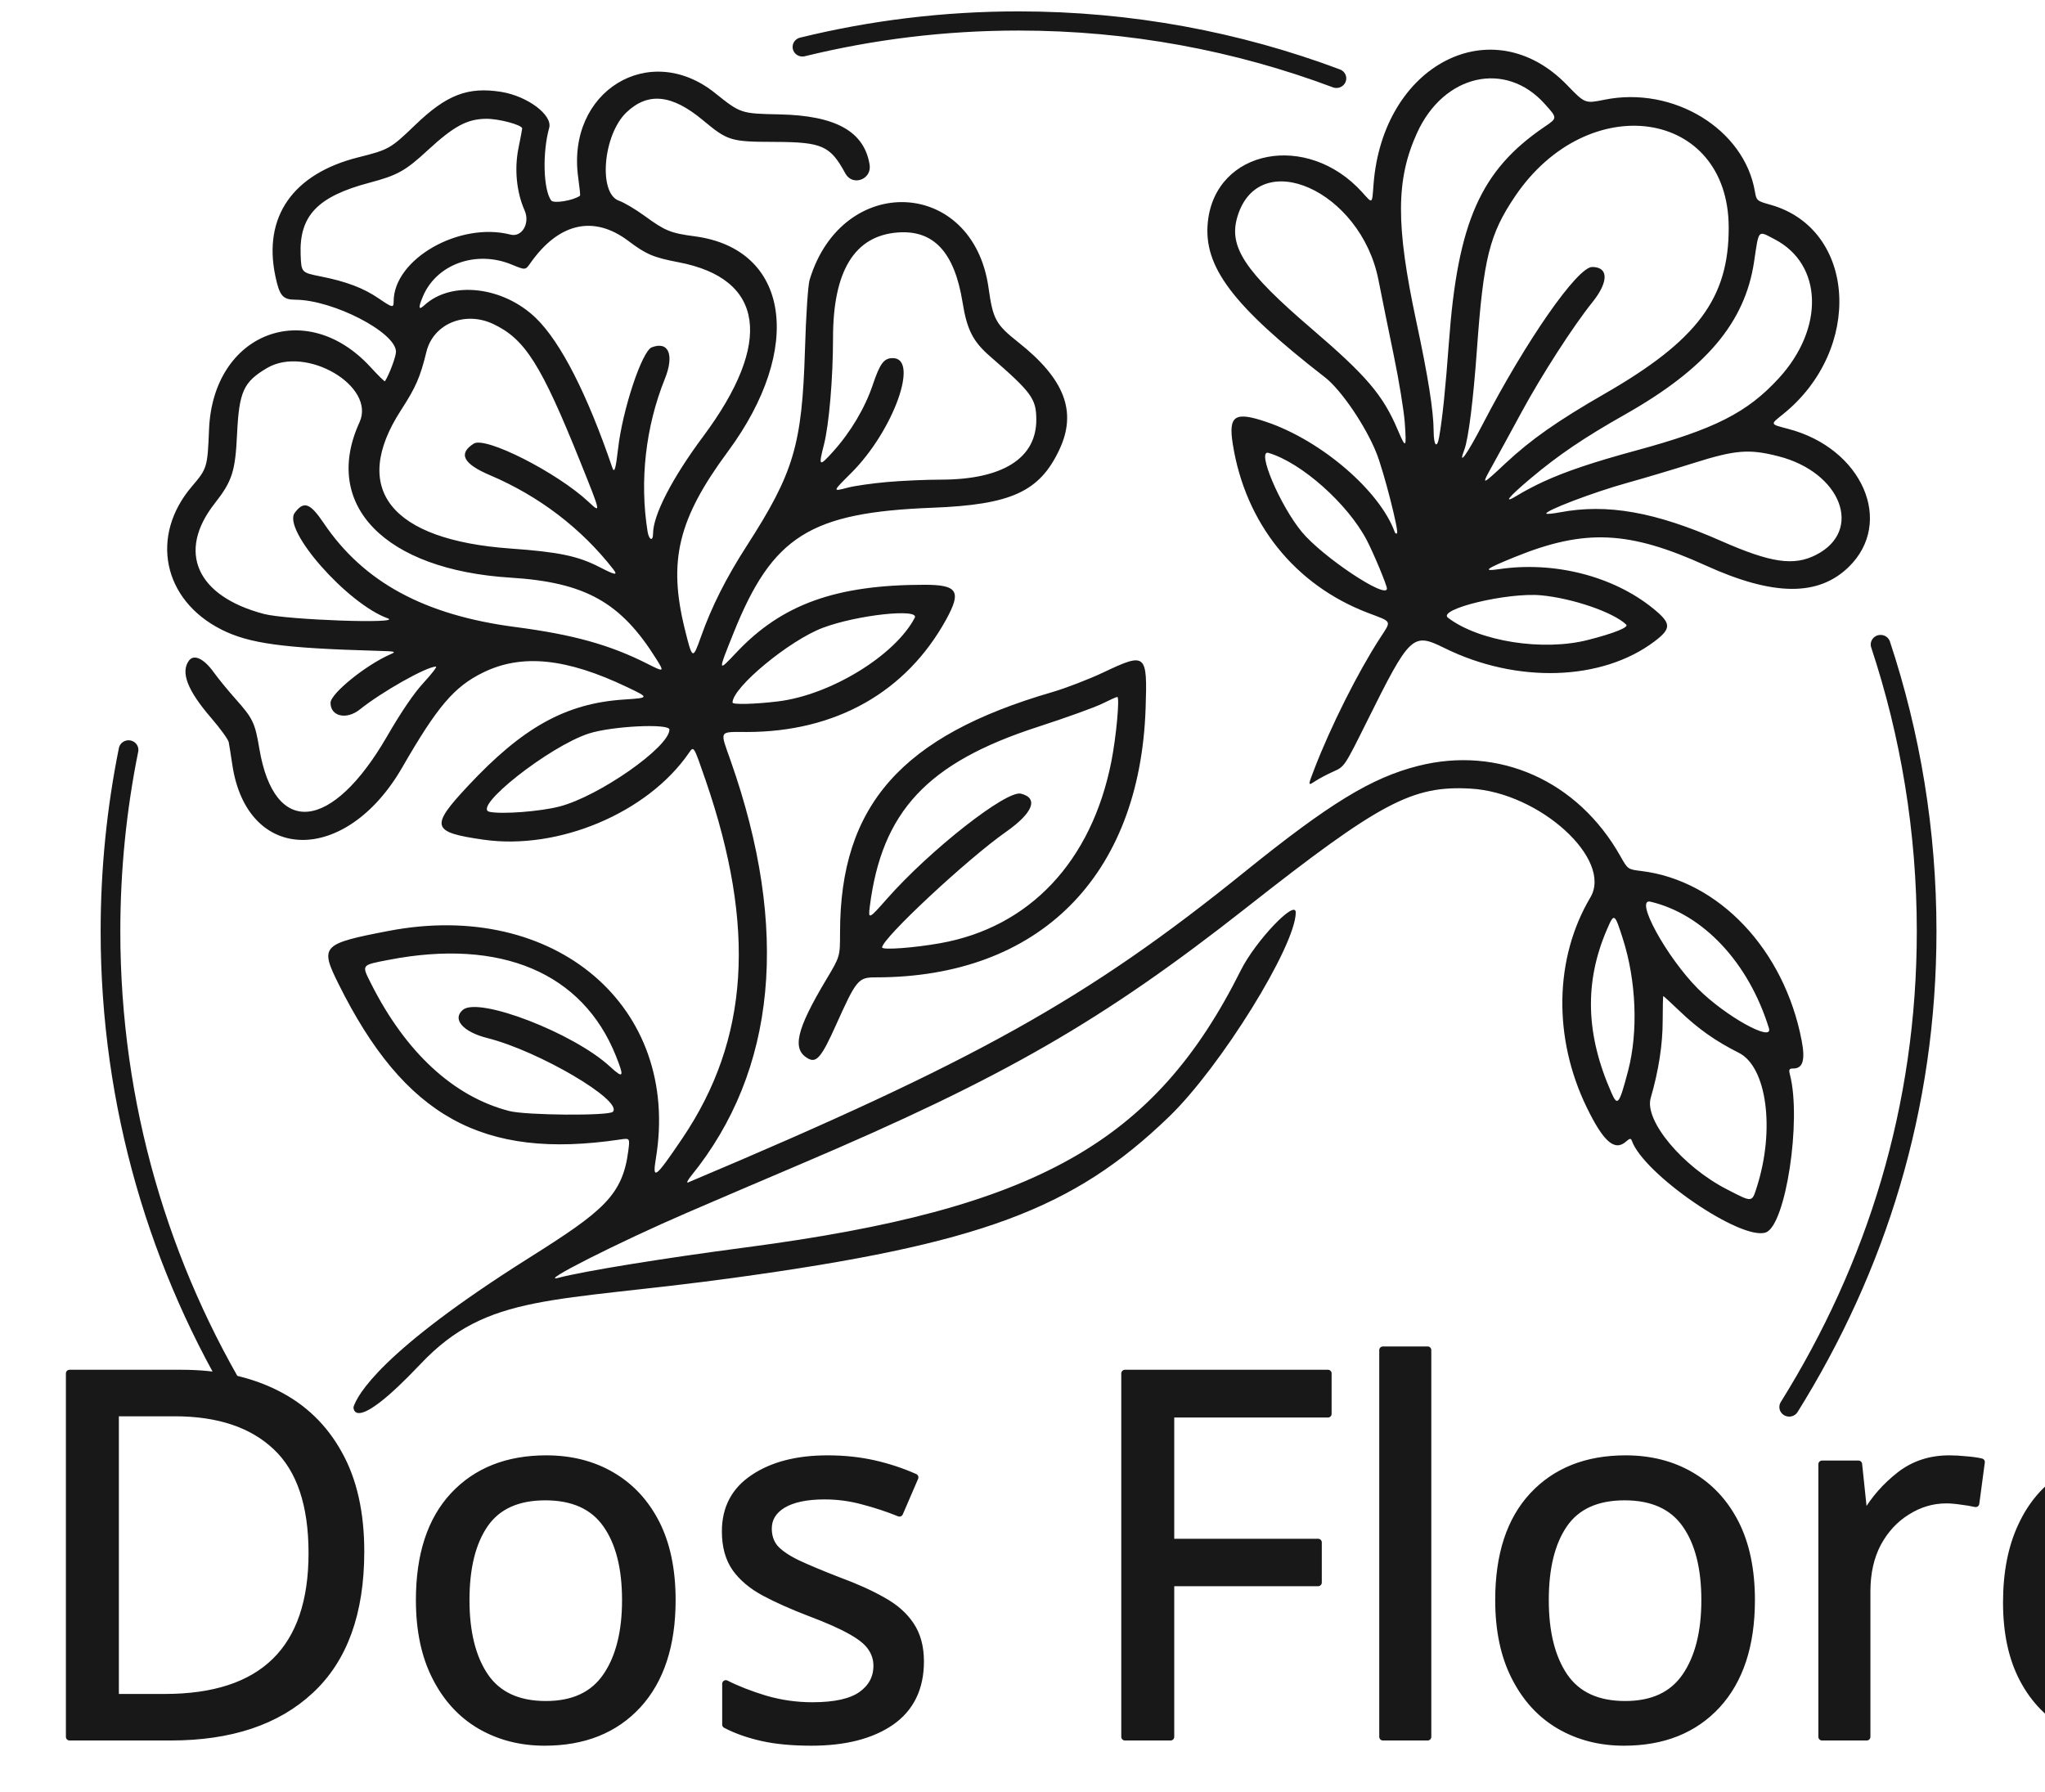
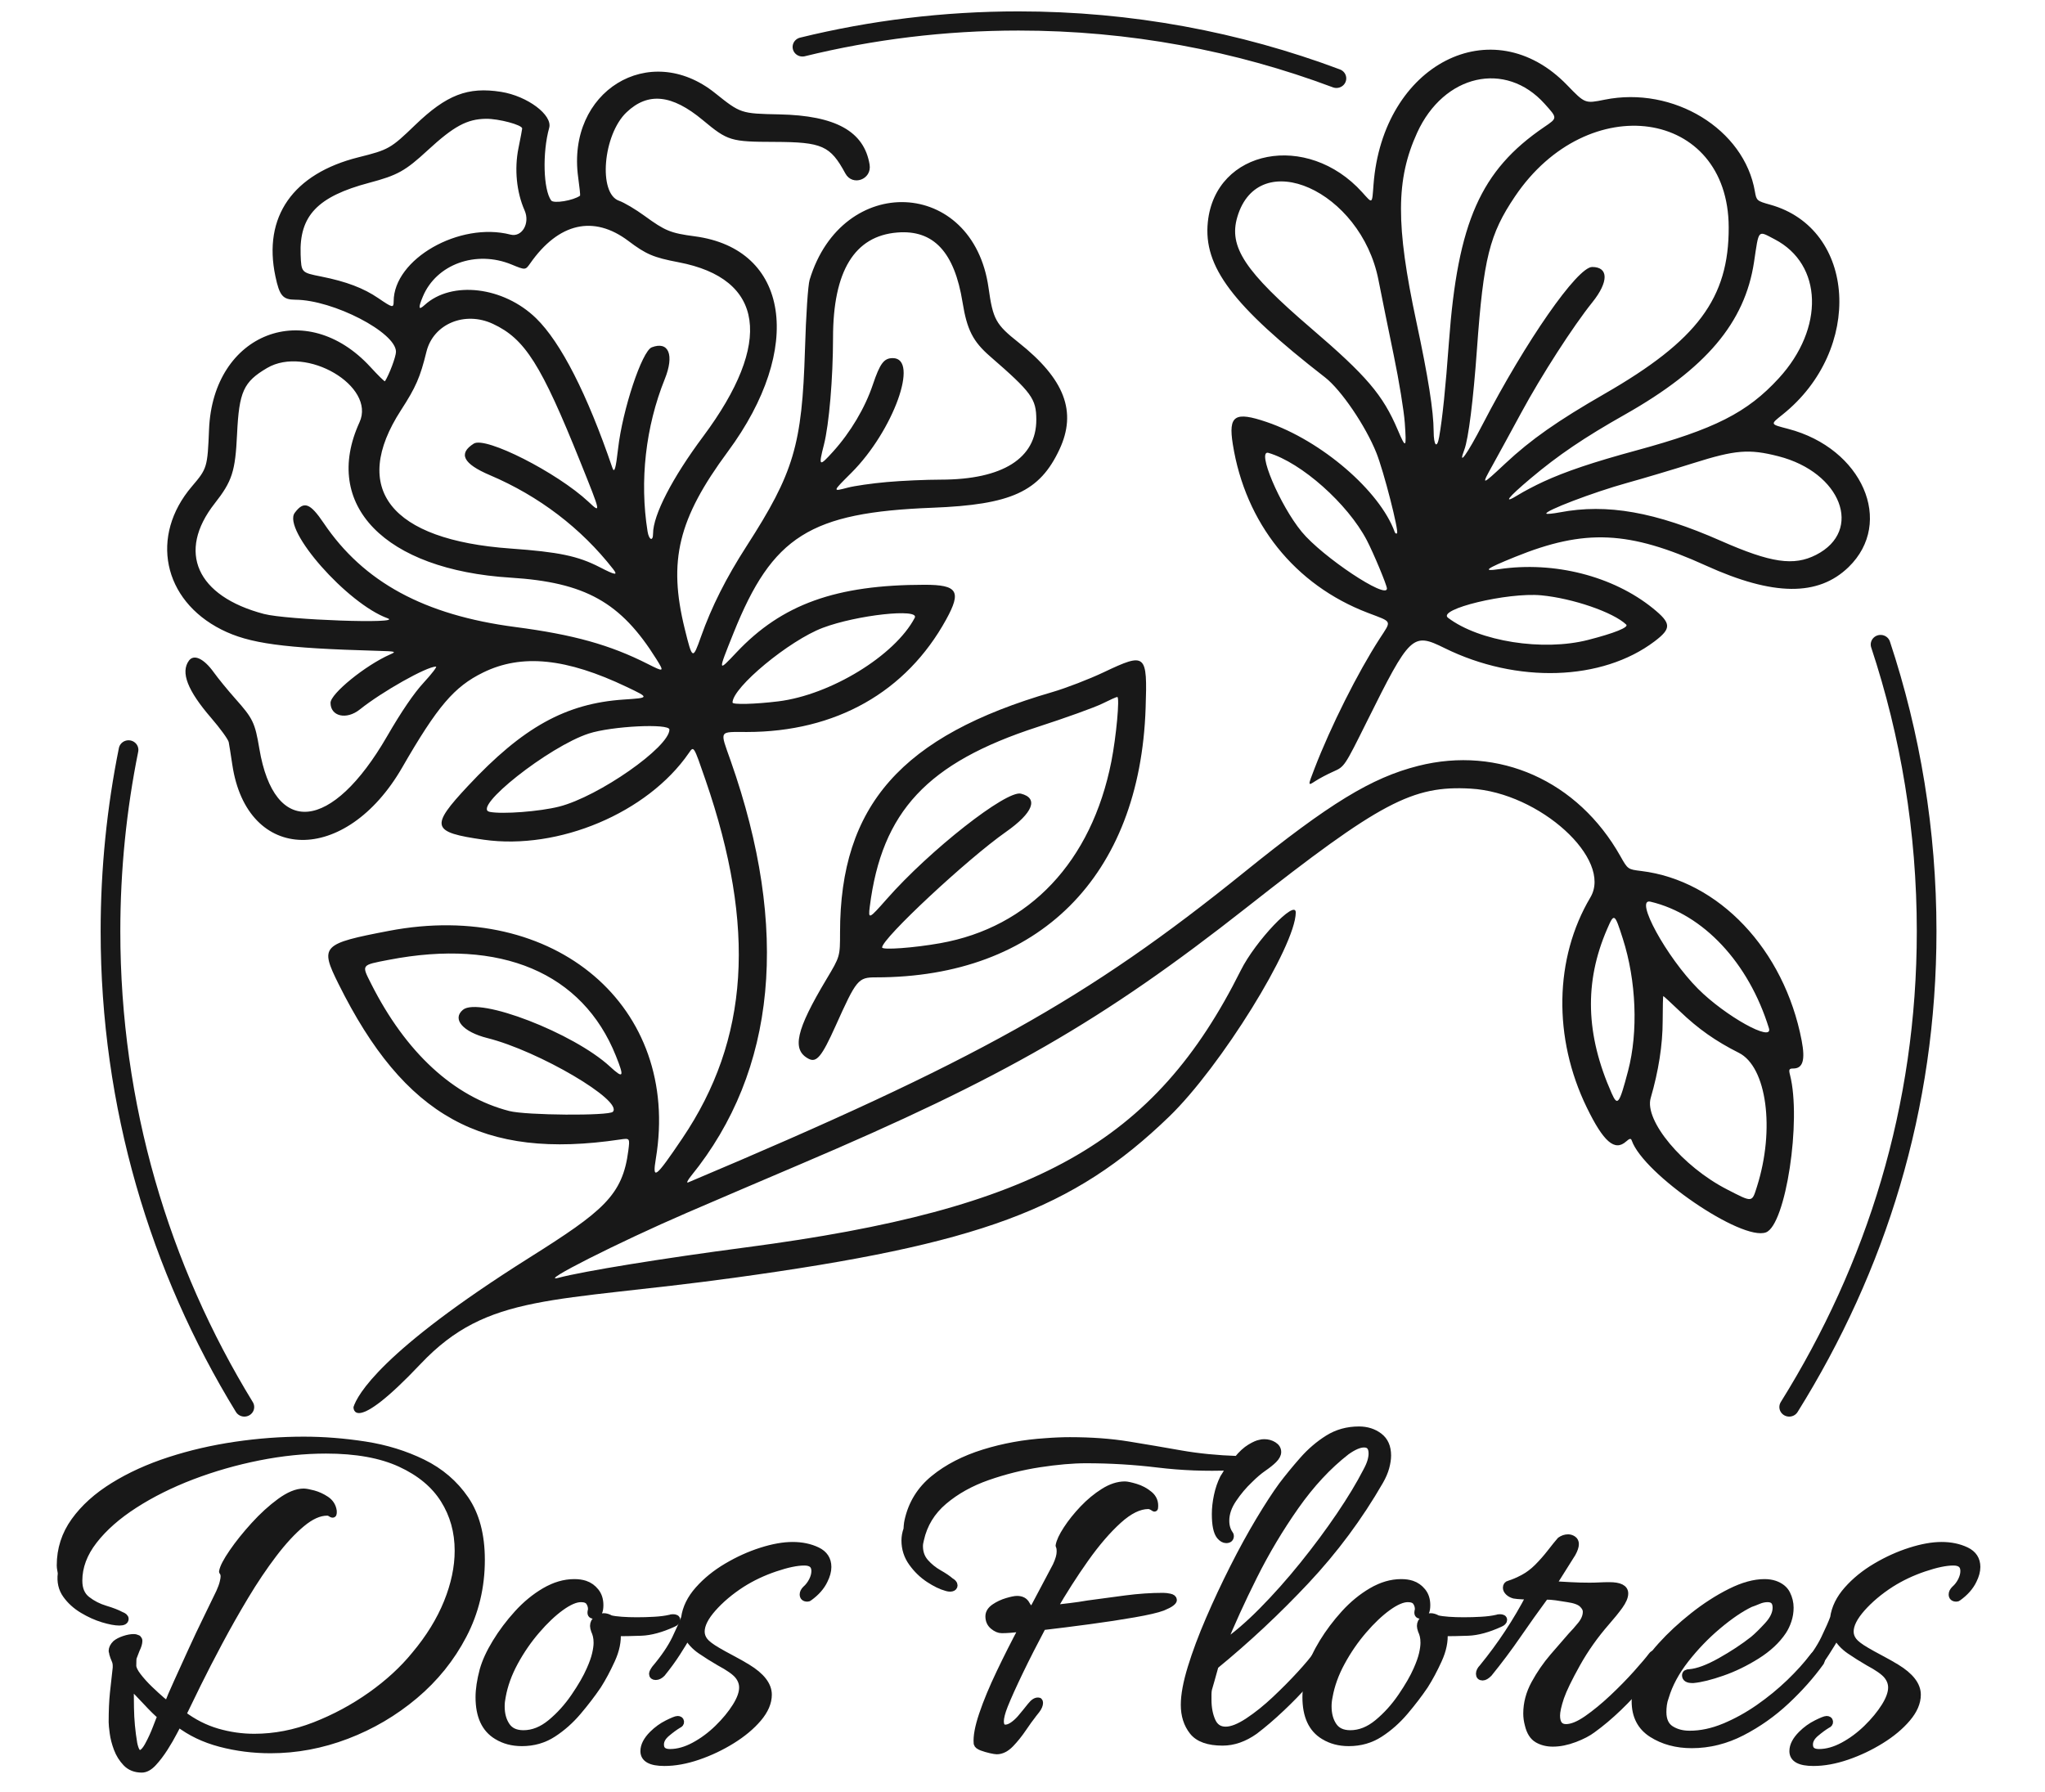
<svg xmlns="http://www.w3.org/2000/svg" xmlns:ns1="https://www.affinity.studio/" width="100%" height="100%" viewBox="0 0 210 184" version="1.1" xml:space="preserve" style="fill-rule:evenodd;clip-rule:evenodd;stroke-linecap:round;stroke-linejoin:round;stroke-miterlimit:1.5;">
  <g id="Círculo" transform="matrix(1,0,0,1,-198.8688,-240.4206)">
    <g transform="matrix(1.554167,0,0,1.513944,-54.70929,-74.62897)">
      <path d="M216.181,211.283C220.758,210.131 225.54,209.521 230.46,209.521C237.847,209.521 244.924,210.898 251.462,213.416" style="fill:rgb(235,235,235);fill-opacity:0;stroke:rgb(24,24,24);stroke-width:1.3px;" />
    </g>
    <g transform="matrix(1.554167,0,0,1.513944,-54.70929,-74.62897)">
      <path d="M287.416,251.82C289.391,257.938 290.46,264.48 290.46,271.276C290.46,283.265 287.133,294.071 281.379,303.548" style="fill:rgb(235,235,235);fill-opacity:0;stroke:rgb(24,24,24);stroke-width:1.3px;" />
    </g>
    <g transform="matrix(1.554167,0,0,1.513944,-54.70929,-74.62897)">
      <path d="M179.306,303.548C173.696,294.154 170.46,283.101 170.46,271.276C170.46,267.062 170.871,262.946 171.654,258.968" style="fill:rgb(235,235,235);fill-opacity:0;stroke:rgb(24,24,24);stroke-width:1.3px;" />
    </g>
  </g>
  <g id="Flores" transform="matrix(2.834646,0,0,2.834646,323.568,36.42614)">
    <g id="path2" transform="matrix(1,0,0,1,76.32937,1.798797)">
      <g id="g2">
        <path id="path21" ns1:id="path2" d="M-177.671,36.329C-177.533,35.9 -176.698,34.319 -171.306,30.922C-168.623,29.232 -167.922,28.661 -167.715,27.039C-167.657,26.584 -167.657,26.584 -168.021,26.638C-172.992,27.376 -175.823,25.81 -178.213,21.001C-178.898,19.624 -178.82,19.543 -176.386,19.077C-170.377,17.927 -165.806,21.826 -166.717,27.324C-166.851,28.132 -166.74,28.048 -165.76,26.598C-163.339,23.015 -163.075,18.961 -164.917,13.615C-165.355,12.347 -165.34,12.37 -165.526,12.639C-167.019,14.8 -170.239,16.16 -172.952,15.775C-174.85,15.505 -174.908,15.308 -173.524,13.827C-171.537,11.699 -169.98,10.836 -167.877,10.696C-166.946,10.634 -166.946,10.634 -167.765,10.243C-169.96,9.195 -171.575,9.031 -172.973,9.716C-174.024,10.23 -174.628,10.939 -175.907,13.158C-177.951,16.703 -181.525,16.645 -182.061,13.058C-182.113,12.708 -182.172,12.341 -182.191,12.24C-182.211,12.14 -182.498,11.744 -182.83,11.359C-183.685,10.368 -183.941,9.708 -183.633,9.287C-183.453,9.041 -183.093,9.21 -182.736,9.706C-182.573,9.933 -182.218,10.367 -181.947,10.671C-181.312,11.385 -181.24,11.534 -181.081,12.48C-180.541,15.693 -178.457,15.491 -176.456,12.031C-175.936,11.132 -175.483,10.467 -175.129,10.084C-174.834,9.764 -174.633,9.502 -174.683,9.502C-175.024,9.502 -176.629,10.406 -177.444,11.057C-177.924,11.441 -178.503,11.309 -178.503,10.816C-178.503,10.482 -177.233,9.452 -176.344,9.062C-176.105,8.958 -176.135,8.95 -176.809,8.931C-180.224,8.835 -181.45,8.668 -182.455,8.161C-184.578,7.089 -185.056,4.767 -183.524,2.973C-182.973,2.327 -182.96,2.285 -182.904,0.908C-182.761,-2.592 -179.388,-3.894 -177.056,-1.35C-176.779,-1.048 -176.544,-0.817 -176.531,-0.836C-176.374,-1.082 -176.132,-1.729 -176.132,-1.904C-176.132,-2.606 -178.407,-3.783 -179.778,-3.79C-180.232,-3.792 -180.351,-3.932 -180.5,-4.638C-180.957,-6.796 -179.865,-8.358 -177.485,-8.952C-176.399,-9.223 -176.321,-9.267 -175.44,-10.117C-174.3,-11.215 -173.532,-11.512 -172.324,-11.321C-171.369,-11.169 -170.452,-10.481 -170.582,-10.016C-170.832,-9.123 -170.795,-7.776 -170.51,-7.386C-170.421,-7.265 -169.708,-7.382 -169.463,-7.559C-169.451,-7.568 -169.482,-7.865 -169.531,-8.22C-169.964,-11.335 -166.96,-13.189 -164.575,-11.279C-163.648,-10.537 -163.638,-10.533 -162.248,-10.505C-160.203,-10.464 -159.17,-9.889 -158.974,-8.683C-158.887,-8.144 -159.594,-7.888 -159.853,-8.365C-160.399,-9.372 -160.691,-9.502 -162.416,-9.508C-164.01,-9.512 -164.11,-9.543 -165.02,-10.3C-166.137,-11.23 -167.002,-11.318 -167.779,-10.581C-168.632,-9.772 -168.813,-7.639 -168.051,-7.375C-167.868,-7.312 -167.451,-7.065 -167.124,-6.826C-166.378,-6.282 -166.184,-6.203 -165.308,-6.087C-161.884,-5.634 -161.332,-2.043 -164.109,1.712C-165.911,4.15 -166.28,5.669 -165.67,8.139C-165.394,9.257 -165.382,9.263 -165.084,8.422C-164.698,7.333 -164.173,6.29 -163.43,5.136C-161.719,2.478 -161.421,1.475 -161.316,-1.971C-161.278,-3.245 -161.206,-4.315 -161.147,-4.511C-159.967,-8.414 -155.225,-8.204 -154.666,-4.224C-154.505,-3.076 -154.406,-2.896 -153.578,-2.24C-151.907,-0.915 -151.455,0.267 -152.098,1.638C-152.815,3.167 -153.841,3.637 -156.701,3.747C-161.136,3.919 -162.495,4.775 -163.903,8.284C-164.479,9.719 -164.48,9.713 -163.794,8.986C-162.149,7.242 -160.191,6.539 -156.982,6.538C-155.785,6.538 -155.638,6.774 -156.2,7.795C-157.647,10.429 -160.205,11.872 -163.424,11.872C-164.451,11.872 -164.404,11.789 -164.009,12.911C-161.86,19.012 -162.348,24.144 -165.439,27.954C-165.569,28.114 -165.618,28.221 -165.549,28.192C-155.104,23.787 -151.1,21.553 -145.398,16.948C-142.318,14.46 -140.793,13.528 -139.101,13.1C-136.177,12.36 -133.315,13.638 -131.776,16.371C-131.508,16.847 -131.505,16.849 -131.023,16.908C-128.213,17.248 -125.841,19.755 -125.209,23.051C-125.073,23.76 -125.165,24.064 -125.513,24.064C-125.664,24.064 -125.682,24.098 -125.631,24.297C-125.209,25.943 -125.787,29.729 -126.501,30.001C-127.375,30.333 -130.938,27.896 -131.364,26.674C-131.394,26.587 -131.441,26.595 -131.57,26.71C-131.982,27.075 -132.387,26.724 -132.994,25.475C-134.219,22.958 -134.169,20.065 -132.863,17.866C-132.043,16.486 -134.698,14.069 -137.195,13.924C-139.309,13.802 -140.469,14.416 -145.313,18.228C-150.549,22.347 -154.113,24.398 -161.486,27.534C-162.719,28.058 -164.566,28.849 -165.591,29.291C-168.075,30.363 -171.02,31.853 -170.248,31.648C-169.342,31.408 -166.487,30.944 -163.432,30.542C-152.939,29.16 -148.645,26.752 -145.525,20.504C-144.996,19.444 -143.532,17.906 -143.536,18.414C-143.545,19.631 -146.255,24.001 -148.118,25.803C-151.601,29.171 -154.983,30.425 -163.877,31.646C-170.465,32.551 -172.794,32.182 -175.241,34.769C-177.74,37.41 -177.671,36.329 -177.671,36.329ZM-126.827,28.34C-126.169,26.263 -126.475,24.004 -127.483,23.497C-128.324,23.074 -128.956,22.629 -129.624,21.989C-129.94,21.687 -130.209,21.44 -130.221,21.44C-130.233,21.44 -130.243,21.849 -130.244,22.35C-130.245,23.207 -130.393,24.155 -130.678,25.134C-130.916,25.95 -129.523,27.619 -127.914,28.444C-126.976,28.926 -127.014,28.93 -126.827,28.34L-126.827,28.34ZM-168.276,25.633C-167.891,25.233 -170.961,23.428 -172.819,22.962C-173.708,22.739 -174.111,22.273 -173.706,21.937C-173.127,21.456 -169.696,22.78 -168.381,23.993C-167.887,24.448 -167.853,24.386 -168.165,23.607C-169.371,20.595 -172.331,19.342 -176.391,20.127C-177.403,20.322 -177.383,20.296 -177.035,20.988C-175.777,23.486 -174.04,25.087 -172.026,25.605C-171.415,25.762 -168.422,25.784 -168.276,25.633L-168.276,25.633ZM-131.497,24.149C-131.126,22.736 -131.199,20.885 -131.687,19.363C-131.986,18.429 -132.001,18.42 -132.258,19.016C-133.089,20.935 -133.035,22.84 -132.09,24.966C-131.878,25.444 -131.815,25.358 -131.497,24.149ZM-126.395,22.604C-127.129,20.228 -128.775,18.47 -130.687,18.02C-131.281,17.88 -130.108,20.028 -128.963,21.177C-127.976,22.166 -126.231,23.136 -126.395,22.604ZM-170.217,14.574C-168.787,14.208 -166.226,12.418 -166.226,11.784C-166.226,11.555 -168.315,11.658 -169.147,11.928C-170.588,12.395 -173.417,14.631 -172.737,14.766C-172.278,14.857 -170.922,14.754 -170.217,14.574ZM-162.289,10.763C-160.39,10.531 -158.056,9.103 -157.339,7.734C-157.155,7.383 -159.436,7.632 -160.669,8.097C-161.886,8.556 -163.94,10.256 -163.94,10.805C-163.94,10.886 -163.125,10.865 -162.289,10.763L-162.289,10.763ZM-166.697,9.234C-167.987,7.169 -169.275,6.449 -171.981,6.28C-176.543,5.996 -178.825,3.647 -177.453,0.65C-176.853,-0.66 -179.386,-2.148 -180.801,-1.316C-181.656,-0.813 -181.815,-0.463 -181.889,1.077C-181.953,2.434 -182.066,2.784 -182.7,3.592C-184.075,5.344 -183.358,6.952 -180.916,7.595C-180.089,7.813 -175.855,7.962 -176.433,7.753C-177.898,7.223 -180.256,4.546 -179.799,3.931C-179.471,3.49 -179.245,3.57 -178.751,4.302C-177.307,6.443 -175.108,7.636 -171.814,8.068C-169.702,8.344 -168.374,8.715 -167.005,9.41C-166.42,9.706 -166.407,9.699 -166.697,9.234ZM-168.266,5.969C-169.419,4.491 -170.952,3.322 -172.731,2.566C-173.699,2.154 -173.887,1.785 -173.313,1.423C-172.886,1.154 -170.298,2.468 -169.158,3.532C-168.699,3.962 -168.698,3.966 -169.452,2.09C-170.875,-1.45 -171.459,-2.373 -172.618,-2.914C-173.64,-3.392 -174.782,-2.913 -175.029,-1.903C-175.255,-0.98 -175.412,-0.62 -175.95,0.211C-177.797,3.065 -176.333,4.915 -171.983,5.225C-170.234,5.35 -169.538,5.495 -168.751,5.901C-168.181,6.195 -168.079,6.209 -168.266,5.969ZM-166.819,4.685C-166.819,4.014 -166.124,2.667 -165.003,1.163C-162.459,-2.252 -162.784,-4.554 -165.894,-5.147C-166.802,-5.32 -167.07,-5.434 -167.711,-5.918C-168.969,-6.867 -170.238,-6.579 -171.269,-5.108C-171.444,-4.859 -171.444,-4.859 -171.946,-5.066C-173.233,-5.595 -174.669,-5.076 -175.158,-3.905C-175.335,-3.482 -175.317,-3.394 -175.095,-3.597C-174.117,-4.491 -172.237,-4.268 -171.057,-3.119C-170.16,-2.245 -169.204,-0.371 -168.294,2.296C-168.221,2.51 -168.169,2.338 -168.086,1.607C-167.926,0.195 -167.22,-1.929 -166.866,-2.065C-166.252,-2.301 -166.042,-1.789 -166.394,-0.916C-167.089,0.809 -167.311,2.773 -167.018,4.605C-166.968,4.92 -166.819,4.98 -166.819,4.685L-166.819,4.685ZM-158.348,2.816C-157.815,2.768 -156.932,2.729 -156.388,2.729C-154.155,2.727 -152.929,1.954 -152.935,0.551C-152.938,-0.204 -153.103,-0.429 -154.608,-1.736C-155.231,-2.277 -155.447,-2.702 -155.607,-3.696C-155.901,-5.519 -156.659,-6.331 -157.97,-6.225C-159.521,-6.101 -160.299,-4.827 -160.299,-2.411C-160.3,-0.94 -160.442,0.731 -160.629,1.464C-160.832,2.258 -160.806,2.276 -160.295,1.71C-159.664,1.011 -159.14,0.129 -158.858,-0.71C-158.597,-1.485 -158.455,-1.674 -158.134,-1.674C-157.163,-1.674 -158.114,0.961 -159.633,2.48C-160.331,3.177 -160.328,3.165 -159.766,3.019C-159.52,2.954 -158.881,2.863 -158.348,2.816ZM-176.216,-3.728C-176.216,-5.262 -173.832,-6.626 -171.983,-6.149C-171.569,-6.043 -171.267,-6.56 -171.472,-7.024C-171.765,-7.687 -171.848,-8.526 -171.694,-9.285C-171.62,-9.649 -171.56,-9.968 -171.56,-9.994C-171.56,-10.124 -172.411,-10.351 -172.872,-10.345C-173.558,-10.336 -174.036,-10.077 -174.98,-9.207C-175.797,-8.453 -176.074,-8.299 -177.106,-8.025C-178.974,-7.529 -179.639,-6.831 -179.586,-5.422C-179.561,-4.773 -179.561,-4.773 -178.841,-4.63C-177.931,-4.448 -177.305,-4.211 -176.767,-3.843C-176.255,-3.493 -176.217,-3.485 -176.216,-3.728ZM-161.188,23.71C-161.801,23.384 -161.641,22.675 -160.537,20.829C-160.045,20.006 -160.045,20.006 -160.045,19.135C-160.044,14.535 -157.816,12.012 -152.355,10.426C-151.858,10.281 -151.017,9.957 -150.487,9.705C-148.96,8.981 -148.908,9.026 -148.975,11.008C-149.18,17.11 -152.839,20.762 -158.746,20.762C-159.39,20.762 -159.447,20.831 -160.211,22.531C-160.709,23.638 -160.898,23.865 -161.188,23.71ZM-156.42,19.525C-153.18,18.95 -150.933,16.565 -150.216,12.94C-150.039,12.043 -149.907,10.602 -150.002,10.602C-150.034,10.602 -150.277,10.711 -150.544,10.844C-150.81,10.977 -151.866,11.358 -152.891,11.69C-156.885,12.986 -158.532,14.751 -158.968,18.201C-159.027,18.671 -159,18.659 -158.352,17.923C-156.796,16.155 -154.02,13.974 -153.493,14.106C-152.843,14.269 -153.052,14.802 -154.038,15.494C-155.443,16.48 -158.521,19.353 -158.521,19.678C-158.521,19.778 -157.377,19.695 -156.42,19.525ZM-142.858,13.2C-142.27,11.672 -141.291,9.719 -140.499,8.494C-140.059,7.814 -140.02,7.901 -140.927,7.554C-143.572,6.543 -145.362,4.306 -145.817,1.444C-145.983,0.401 -145.747,0.247 -144.587,0.642C-142.606,1.316 -140.49,3.135 -139.95,4.629C-139.932,4.678 -139.895,4.698 -139.868,4.673C-139.791,4.602 -140.351,2.416 -140.616,1.757C-141.009,0.776 -141.894,-0.525 -142.475,-0.976C-145.827,-3.579 -146.89,-4.99 -146.721,-6.608C-146.445,-9.246 -143.12,-9.886 -141.131,-7.685C-140.746,-7.258 -140.774,-7.24 -140.719,-7.961C-140.388,-12.325 -136.41,-14.367 -133.703,-11.563C-133.056,-10.894 -133.056,-10.894 -132.353,-11.036C-129.856,-11.542 -127.284,-9.971 -126.902,-7.706C-126.847,-7.383 -126.829,-7.367 -126.351,-7.234C-123.223,-6.365 -122.963,-1.978 -125.899,0.37C-126.354,0.734 -126.361,0.716 -125.696,0.89C-123.011,1.594 -121.84,4.274 -123.508,5.896C-124.61,6.967 -126.238,6.95 -128.674,5.844C-131.464,4.576 -133.062,4.503 -135.59,5.528C-136.658,5.961 -136.793,6.064 -136.169,5.972C-134.175,5.678 -132.043,6.221 -130.597,7.391C-129.926,7.935 -129.917,8.118 -130.539,8.589C-132.439,10.026 -135.528,10.125 -138.147,8.831C-139.306,8.259 -139.391,8.34 -140.965,11.505C-141.767,13.119 -141.773,13.128 -142.166,13.302C-142.384,13.398 -142.683,13.556 -142.831,13.653C-143.101,13.829 -143.101,13.829 -142.858,13.2L-142.858,13.2ZM-132.942,8.535C-131.993,8.292 -131.462,8.077 -131.565,7.98C-132.033,7.533 -133.507,7.027 -134.646,6.92C-135.866,6.806 -138.427,7.424 -138.02,7.734C-136.891,8.591 -134.579,8.956 -132.942,8.535ZM-140.233,6.675C-140.233,6.555 -140.722,5.382 -140.965,4.919C-141.657,3.6 -143.332,2.112 -144.523,1.76C-144.969,1.628 -144.116,3.654 -143.319,4.62C-142.572,5.526 -140.233,7.084 -140.233,6.675ZM-124.686,5.454C-122.968,4.576 -123.775,2.464 -126.051,1.882C-127.114,1.61 -127.606,1.649 -129.13,2.13C-129.858,2.36 -130.941,2.683 -131.536,2.848C-132.753,3.185 -134.548,3.87 -134.456,3.961C-134.436,3.982 -134.217,3.961 -133.97,3.914C-132.258,3.589 -130.512,3.898 -128.132,4.948C-126.32,5.746 -125.496,5.867 -124.686,5.454ZM-134.57,2.805C-133.759,2.431 -132.766,2.097 -131.192,1.669C-128.356,0.898 -127.179,0.301 -126.036,-0.946C-124.376,-2.757 -124.445,-5.072 -126.186,-5.979C-126.809,-6.303 -126.753,-6.365 -126.934,-5.158C-127.265,-2.96 -128.677,-1.29 -131.607,0.368C-133.093,1.208 -134.024,1.839 -135.026,2.683C-135.866,3.39 -136.053,3.637 -135.481,3.284C-135.278,3.158 -134.867,2.942 -134.57,2.805ZM-135.943,2.142C-135.02,1.278 -134.051,0.598 -132.354,-0.378C-128.985,-2.314 -127.843,-3.845 -127.852,-6.416C-127.865,-10.714 -132.952,-11.448 -135.593,-7.534C-136.518,-6.164 -136.735,-5.292 -136.971,-2.013C-137.105,-0.145 -137.28,1.252 -137.429,1.643C-137.677,2.295 -137.329,1.813 -136.762,0.718C-135.201,-2.294 -133.334,-4.976 -132.798,-4.976C-132.199,-4.976 -132.197,-4.438 -132.792,-3.696C-133.49,-2.827 -134.635,-1.049 -135.365,0.299C-135.737,0.987 -136.2,1.834 -136.393,2.182C-136.829,2.964 -136.822,2.964 -135.943,2.142L-135.943,2.142ZM-139.586,0.674C-139.616,0.243 -139.795,-0.852 -139.983,-1.76C-140.171,-2.667 -140.422,-3.905 -140.541,-4.51C-141.177,-7.745 -144.883,-9.396 -145.653,-6.788C-145.973,-5.706 -145.382,-4.814 -142.985,-2.759C-140.966,-1.029 -140.38,-0.341 -139.842,0.925C-139.544,1.625 -139.521,1.603 -139.586,0.674ZM-138.341,1.183C-138.221,0.499 -138.11,-0.583 -137.987,-2.257C-137.669,-6.602 -136.838,-8.478 -134.539,-10.044C-134.048,-10.379 -134.049,-10.363 -134.522,-10.89C-135.938,-12.464 -138.172,-11.957 -139.138,-9.842C-139.911,-8.149 -139.918,-6.5 -139.166,-2.987C-138.74,-0.999 -138.544,0.246 -138.541,0.971C-138.539,1.499 -138.419,1.627 -138.341,1.183L-138.341,1.183Z" style="fill:rgb(24,24,24);fill-rule:nonzero;" />
      </g>
    </g>
  </g>
  <g id="Texto" transform="matrix(1.388913,0,0,1.388913,-312.7245,-410.1204)">
    <g transform="matrix(1.451496,0,0,1.451496,-127.8466,-180.1432)">
-       <text x="244.228px" y="416.026px" style="font-family:'Allura-Regular', 'Allura';font-size:25.92px;fill:rgb(24,24,24);stroke:rgb(24,24,24);stroke-width:0.37px;stroke-linecap:butt;stroke-miterlimit:2;">Dos Flores</text>
+       <path d="M250.423,417.659C250.095,417.659 249.831,417.555 249.633,417.348C249.434,417.14 249.283,416.899 249.179,416.622C249.075,416.346 249.006,416.078 248.972,415.819C248.937,415.559 248.92,415.378 248.92,415.274C248.92,414.704 248.941,414.207 248.985,413.784C249.028,413.361 249.075,412.933 249.127,412.501L249.127,412.397C249.127,412.294 249.106,412.194 249.062,412.099C249.019,412.004 248.98,411.896 248.946,411.775C248.946,411.741 248.941,411.715 248.933,411.697C248.924,411.68 248.92,411.663 248.92,411.646C248.92,411.525 248.98,411.404 249.101,411.283C249.205,411.196 249.348,411.123 249.529,411.062C249.71,411.002 249.87,410.972 250.008,410.972C250.078,410.972 250.147,410.989 250.216,411.023C250.25,411.058 250.268,411.093 250.268,411.127C250.268,411.248 250.224,411.395 250.138,411.568C250.052,411.792 250,411.926 249.983,411.97C249.965,412.013 249.957,412.155 249.957,412.397C249.957,412.535 250.043,412.717 250.216,412.942C250.389,413.166 250.587,413.386 250.812,413.602C251.037,413.818 251.24,414.004 251.421,414.16C251.603,414.315 251.711,414.393 251.745,414.393C251.849,414.117 252.013,413.732 252.238,413.24C252.462,412.747 252.704,412.216 252.963,411.646C253.223,411.075 253.482,410.527 253.741,410C254,409.473 254.216,409.028 254.389,408.665C254.475,408.475 254.536,408.311 254.57,408.172C254.605,408.034 254.622,407.93 254.622,407.861C254.622,407.792 254.614,407.736 254.596,407.693C254.579,407.65 254.562,407.619 254.544,407.602C254.579,407.395 254.747,407.071 255.05,406.63C255.352,406.189 255.719,405.732 256.151,405.256C256.583,404.781 257.024,404.379 257.473,404.051C257.923,403.723 258.32,403.559 258.666,403.559C258.769,403.559 258.933,403.589 259.158,403.649C259.383,403.71 259.599,403.809 259.806,403.947C260.013,404.086 260.134,404.276 260.169,404.518L260.169,404.621C260.169,404.656 260.16,404.673 260.143,404.673C260.126,404.673 260.091,404.656 260.039,404.621C259.988,404.587 259.927,404.57 259.858,404.57C259.46,404.57 259.028,404.764 258.562,405.153C258.095,405.541 257.616,406.06 257.123,406.708C256.631,407.356 256.151,408.069 255.685,408.846C255.218,409.624 254.778,410.401 254.363,411.179C253.948,411.957 253.581,412.669 253.261,413.317C252.942,413.965 252.687,414.488 252.497,414.885C253.05,415.3 253.637,415.598 254.259,415.78C254.881,415.961 255.512,416.052 256.151,416.052C257.188,416.052 258.216,415.853 259.236,415.456C260.255,415.058 261.21,414.544 262.1,413.914C262.99,413.283 263.737,412.596 264.342,411.853C265.068,410.989 265.616,410.099 265.988,409.183C266.359,408.267 266.545,407.386 266.545,406.539C266.545,405.572 266.303,404.703 265.819,403.934C265.336,403.166 264.597,402.552 263.603,402.094C262.61,401.636 261.344,401.407 259.806,401.407C258.7,401.407 257.56,401.524 256.385,401.757C255.21,401.991 254.078,402.315 252.989,402.729C251.901,403.144 250.92,403.632 250.047,404.194C249.175,404.755 248.484,405.364 247.974,406.021C247.464,406.678 247.209,407.36 247.209,408.069C247.209,408.501 247.347,408.825 247.624,409.041C247.9,409.257 248.211,409.416 248.557,409.52C248.903,409.624 249.17,409.727 249.36,409.831C249.499,409.883 249.568,409.943 249.568,410.013C249.568,410.116 249.473,410.168 249.283,410.168C249.075,410.168 248.799,410.116 248.453,410.013C248.108,409.909 247.762,409.753 247.417,409.546C247.071,409.339 246.79,409.084 246.574,408.781C246.358,408.479 246.276,408.12 246.328,407.706C246.328,407.671 246.319,407.611 246.302,407.524C246.285,407.438 246.276,407.36 246.276,407.291C246.276,406.462 246.518,405.71 247.002,405.036C247.486,404.362 248.147,403.766 248.985,403.248C249.823,402.729 250.773,402.297 251.836,401.952C252.899,401.606 254.017,401.347 255.192,401.174C256.367,401.001 257.525,400.915 258.666,400.915C259.685,400.915 260.726,400.997 261.789,401.161C262.852,401.325 263.832,401.628 264.731,402.068C265.629,402.509 266.351,403.127 266.895,403.922C267.439,404.716 267.712,405.745 267.712,407.006C267.712,408.388 267.405,409.667 266.791,410.842C266.178,412.017 265.353,413.041 264.316,413.914C263.279,414.786 262.126,415.464 260.856,415.948C259.586,416.432 258.294,416.674 256.981,416.674C256.1,416.674 255.249,416.566 254.428,416.35C253.607,416.134 252.894,415.793 252.289,415.326C252.255,415.378 252.173,415.529 252.043,415.78C251.914,416.03 251.758,416.298 251.577,416.583C251.395,416.868 251.205,417.119 251.006,417.335C250.808,417.551 250.613,417.659 250.423,417.659ZM250.32,416.881C250.458,416.881 250.605,416.739 250.76,416.454C250.916,416.169 251.054,415.866 251.175,415.546C251.296,415.227 251.374,415.032 251.408,414.963C251.218,414.808 250.963,414.557 250.644,414.212C250.324,413.866 250.052,413.59 249.827,413.382C249.827,413.555 249.831,413.944 249.84,414.549C249.849,415.153 249.905,415.758 250.008,416.363C250.078,416.708 250.181,416.881 250.32,416.881Z" style="fill:rgb(24,24,24);fill-rule:nonzero;stroke:rgb(24,24,24);stroke-width:0.37px;stroke-linecap:butt;stroke-miterlimit:2;" />
+       <path d="M269.785,416.311C269.301,416.311 268.878,416.199 268.515,415.974C267.91,415.611 267.608,414.955 267.608,414.004C267.608,413.607 267.677,413.149 267.815,412.63C267.936,412.198 268.152,411.728 268.463,411.218C268.774,410.708 269.141,410.22 269.565,409.753C269.988,409.287 270.45,408.907 270.951,408.613C271.453,408.319 271.954,408.172 272.455,408.172C272.662,408.172 272.844,408.198 272.999,408.25C273.206,408.319 273.384,408.444 273.53,408.626C273.677,408.807 273.751,409.036 273.751,409.313C273.751,409.607 273.677,409.771 273.53,409.805C273.384,409.84 273.31,409.805 273.31,409.702C273.31,409.667 273.314,409.632 273.323,409.598C273.332,409.563 273.336,409.537 273.336,409.52C273.336,409.382 273.297,409.257 273.219,409.144C273.142,409.032 272.999,408.976 272.792,408.976C272.515,408.976 272.174,409.123 271.768,409.416C271.362,409.71 270.947,410.103 270.524,410.596C270.1,411.088 269.729,411.628 269.409,412.216C269.09,412.803 268.878,413.391 268.774,413.978C268.757,414.065 268.744,414.147 268.735,414.225C268.727,414.302 268.722,414.384 268.722,414.471C268.722,414.868 268.813,415.201 268.995,415.469C269.176,415.737 269.465,415.87 269.863,415.87C270.347,415.87 270.813,415.685 271.263,415.313C271.712,414.942 272.114,414.497 272.468,413.978C272.822,413.46 273.086,413.002 273.258,412.605C273.397,412.294 273.492,412.026 273.543,411.801C273.595,411.576 273.621,411.386 273.621,411.231C273.621,411.093 273.608,410.972 273.582,410.868C273.556,410.764 273.526,410.678 273.492,410.609C273.457,410.505 273.44,410.427 273.44,410.375C273.44,410.237 273.496,410.125 273.608,410.039C273.721,409.952 273.837,409.909 273.958,409.909C274.062,409.909 274.174,409.943 274.295,410.013C274.433,410.047 274.623,410.073 274.865,410.09C275.107,410.108 275.366,410.116 275.643,410.116C275.937,410.116 276.235,410.108 276.537,410.09C276.84,410.073 277.103,410.039 277.328,409.987C277.362,409.969 277.414,409.961 277.483,409.961C277.604,409.961 277.665,409.995 277.665,410.064C277.665,410.134 277.604,410.194 277.483,410.246C276.878,410.522 276.338,410.669 275.863,410.687C275.388,410.704 274.978,410.712 274.632,410.712C274.667,411.144 274.572,411.607 274.347,412.099C274.122,412.592 273.889,413.028 273.647,413.408C273.353,413.84 273.016,414.281 272.636,414.73C272.256,415.179 271.833,415.555 271.366,415.857C270.9,416.16 270.373,416.311 269.785,416.311Z" style="fill:rgb(24,24,24);fill-rule:nonzero;stroke:rgb(24,24,24);stroke-width:0.37px;stroke-linecap:butt;stroke-miterlimit:2;" />
+       <path d="M277.043,417.322C276.351,417.322 276.006,417.132 276.006,416.752C276.006,416.475 276.153,416.19 276.446,415.896C276.671,415.672 276.922,415.49 277.198,415.352C277.475,415.214 277.647,415.145 277.716,415.145C277.803,415.145 277.85,415.179 277.859,415.248C277.868,415.317 277.829,415.369 277.742,415.404C277.57,415.508 277.375,415.65 277.159,415.832C276.943,416.013 276.835,416.207 276.835,416.415C276.835,416.691 276.999,416.829 277.328,416.829C277.725,416.829 278.14,416.713 278.572,416.48C279.004,416.246 279.406,415.948 279.777,415.585C280.149,415.222 280.451,414.855 280.684,414.484C280.918,414.112 281.034,413.788 281.034,413.512C281.034,413.287 280.956,413.08 280.801,412.89C280.645,412.7 280.326,412.475 279.842,412.216C279.514,412.026 279.198,411.827 278.896,411.62C278.593,411.412 278.364,411.162 278.209,410.868C278.071,411.11 277.894,411.399 277.678,411.736C277.462,412.073 277.207,412.423 276.913,412.786C276.809,412.89 276.706,412.942 276.602,412.942C276.498,412.942 276.446,412.898 276.446,412.812C276.446,412.76 276.49,412.674 276.576,412.553C277.043,412 277.388,411.49 277.613,411.023C277.837,410.557 277.993,410.203 278.079,409.961C278.148,409.46 278.382,408.984 278.779,408.535C279.177,408.086 279.66,407.693 280.231,407.356C280.801,407.019 281.384,406.755 281.98,406.565C282.576,406.375 283.108,406.28 283.574,406.28C284.041,406.28 284.456,406.367 284.818,406.539C285.181,406.712 285.363,406.989 285.363,407.369C285.363,407.576 285.302,407.801 285.181,408.043C285.026,408.371 284.767,408.665 284.404,408.924C284.386,408.941 284.361,408.95 284.326,408.95C284.188,408.95 284.119,408.889 284.119,408.768C284.119,408.682 284.162,408.596 284.248,408.509C284.386,408.388 284.499,408.241 284.585,408.069C284.672,407.896 284.715,407.732 284.715,407.576C284.715,407.265 284.533,407.11 284.17,407.11C283.79,407.11 283.294,407.213 282.68,407.421C282.067,407.628 281.501,407.896 280.982,408.224C280.395,408.604 279.902,409.019 279.505,409.468C279.107,409.918 278.909,410.315 278.909,410.661C278.909,410.833 278.965,410.993 279.077,411.14C279.19,411.287 279.41,411.455 279.738,411.646C279.911,411.749 280.153,411.883 280.464,412.047C280.775,412.211 281.043,412.363 281.267,412.501C281.976,412.933 282.33,413.391 282.33,413.875C282.33,414.272 282.157,414.674 281.812,415.08C281.466,415.486 281.021,415.857 280.477,416.194C279.933,416.531 279.358,416.804 278.753,417.011C278.148,417.218 277.578,417.322 277.043,417.322Z" style="fill:rgb(24,24,24);fill-rule:nonzero;stroke:rgb(24,24,24);stroke-width:0.37px;stroke-linecap:butt;stroke-miterlimit:2;" />
+       <path d="M291.402,408.406C291.143,408.336 290.849,408.194 290.521,407.978C290.192,407.762 289.907,407.485 289.665,407.148C289.423,406.812 289.303,406.436 289.303,406.021C289.303,405.831 289.337,405.641 289.406,405.451C289.406,405.433 289.411,405.373 289.419,405.269C289.428,405.166 289.441,405.079 289.458,405.01C289.648,404.146 290.089,403.433 290.78,402.872C291.471,402.31 292.318,401.874 293.32,401.563C294.322,401.252 295.368,401.062 296.456,400.993C296.681,400.975 296.897,400.962 297.104,400.954C297.312,400.945 297.51,400.941 297.7,400.941C298.789,400.941 299.783,401.014 300.681,401.161C301.58,401.308 302.47,401.459 303.351,401.615C304.232,401.77 305.191,401.865 306.228,401.9C306.453,401.623 306.673,401.42 306.889,401.291C307.105,401.161 307.273,401.088 307.394,401.07C307.446,401.053 307.515,401.044 307.602,401.044C307.775,401.044 307.93,401.088 308.068,401.174C308.207,401.26 308.276,401.373 308.276,401.511C308.276,401.632 308.207,401.762 308.068,401.9C307.947,402.021 307.775,402.159 307.55,402.315C307.325,402.47 307.092,402.669 306.85,402.911C306.539,403.204 306.258,403.537 306.008,403.909C305.757,404.28 305.632,404.647 305.632,405.01C305.632,405.287 305.701,405.52 305.839,405.71C305.856,405.727 305.865,405.753 305.865,405.788C305.865,405.909 305.796,405.969 305.658,405.969C305.554,405.969 305.45,405.909 305.347,405.788C305.191,405.598 305.113,405.226 305.113,404.673C305.113,404.379 305.148,404.068 305.217,403.74C305.286,403.412 305.39,403.109 305.528,402.833C305.597,402.729 305.658,402.63 305.71,402.535C305.761,402.44 305.822,402.349 305.891,402.263C304.63,402.315 303.394,402.267 302.185,402.12C300.975,401.973 299.757,401.9 298.53,401.9C297.839,401.9 297.044,401.969 296.145,402.107C295.247,402.245 294.365,402.466 293.501,402.768C292.638,403.07 291.894,403.485 291.272,404.012C290.65,404.539 290.253,405.192 290.08,405.969C290.063,406.038 290.05,406.099 290.041,406.151C290.033,406.202 290.028,406.254 290.028,406.306C290.028,406.634 290.128,406.911 290.326,407.136C290.525,407.36 290.754,407.546 291.013,407.693C291.272,407.84 291.471,407.974 291.609,408.095C291.73,408.164 291.791,408.233 291.791,408.302C291.791,408.371 291.752,408.414 291.674,408.432C291.596,408.449 291.506,408.44 291.402,408.406ZM293.968,416.726C293.916,416.726 293.813,416.708 293.657,416.674C293.501,416.639 293.355,416.596 293.216,416.544C293.078,416.492 293,416.432 292.983,416.363C292.949,416.017 293.039,415.525 293.255,414.885C293.471,414.246 293.765,413.538 294.137,412.76C294.508,411.982 294.893,411.222 295.29,410.479C294.823,410.531 294.469,410.557 294.227,410.557C294.089,410.557 293.946,410.496 293.8,410.375C293.653,410.255 293.579,410.09 293.579,409.883C293.579,409.71 293.674,409.559 293.864,409.429C294.054,409.3 294.266,409.2 294.499,409.131C294.733,409.062 294.901,409.028 295.005,409.028C295.229,409.028 295.385,409.11 295.471,409.274C295.558,409.438 295.644,409.52 295.731,409.52L295.834,409.52C296.093,409.036 296.322,408.604 296.521,408.224C296.72,407.844 296.88,407.542 297.001,407.317C297.139,407.023 297.208,406.781 297.208,406.591C297.208,406.505 297.204,406.44 297.195,406.397C297.186,406.354 297.173,406.315 297.156,406.28C297.191,406.073 297.32,405.796 297.545,405.451C297.77,405.105 298.046,404.76 298.374,404.414C298.703,404.068 299.053,403.779 299.424,403.546C299.796,403.312 300.154,403.196 300.5,403.196C300.603,403.196 300.785,403.235 301.044,403.312C301.303,403.39 301.537,403.515 301.744,403.688C301.951,403.861 302.038,404.086 302.003,404.362C301.882,404.276 301.778,404.233 301.692,404.233C301.226,404.233 300.716,404.483 300.163,404.984C299.61,405.485 299.048,406.138 298.478,406.941C297.908,407.745 297.364,408.596 296.845,409.494C297.139,409.46 297.433,409.425 297.726,409.391C298.02,409.356 298.314,409.313 298.608,409.261C299.23,409.175 299.873,409.088 300.539,409.002C301.204,408.915 301.839,408.872 302.444,408.872C302.547,408.872 302.66,408.885 302.781,408.911C302.902,408.937 302.962,408.984 302.962,409.054C302.962,409.088 302.923,409.136 302.845,409.196C302.768,409.257 302.625,409.33 302.418,409.416C302.141,409.52 301.658,409.632 300.966,409.753C300.275,409.874 299.511,409.991 298.672,410.103C297.834,410.216 297.044,410.315 296.301,410.401C295.869,411.214 295.48,411.978 295.134,412.695C294.789,413.412 294.53,413.987 294.357,414.419C294.288,414.592 294.236,414.747 294.201,414.885C294.167,415.024 294.149,415.136 294.149,415.222C294.149,415.464 294.236,415.585 294.409,415.585C294.53,415.585 294.659,415.538 294.797,415.443C294.936,415.348 295.065,415.231 295.186,415.093C295.376,414.868 295.549,414.657 295.705,414.458C295.86,414.259 295.998,414.177 296.119,414.212C296.137,414.229 296.145,414.255 296.145,414.289C296.145,414.393 296.093,414.514 295.99,414.652C295.886,414.79 295.826,414.868 295.808,414.885C295.67,415.058 295.502,415.292 295.303,415.585C295.104,415.879 294.893,416.143 294.668,416.376C294.443,416.609 294.21,416.726 293.968,416.726Z" style="fill:rgb(24,24,24);fill-rule:nonzero;stroke:rgb(24,24,24);stroke-width:0.37px;stroke-linecap:butt;stroke-miterlimit:2;" />
+       <path d="M305.476,416.285C304.751,416.285 304.245,416.104 303.96,415.741C303.675,415.378 303.532,414.929 303.532,414.393C303.532,413.892 303.649,413.261 303.882,412.501C304.116,411.741 304.422,410.92 304.802,410.039C305.183,409.157 305.593,408.28 306.034,407.408C306.474,406.535 306.915,405.732 307.355,404.997C307.796,404.263 308.181,403.671 308.509,403.222C308.837,402.79 309.191,402.358 309.572,401.926C309.952,401.494 310.375,401.131 310.842,400.837C311.308,400.543 311.835,400.396 312.423,400.396C312.82,400.396 313.161,400.504 313.447,400.72C313.732,400.936 313.874,401.26 313.874,401.692C313.874,401.865 313.844,402.064 313.784,402.289C313.723,402.513 313.624,402.746 313.485,402.988C312.431,404.82 311.174,406.513 309.714,408.069C308.254,409.624 306.712,411.067 305.088,412.397C305.018,412.656 304.954,412.89 304.893,413.097C304.833,413.304 304.785,413.469 304.751,413.59C304.733,413.676 304.725,413.767 304.725,413.862L304.725,414.134C304.725,414.549 304.794,414.911 304.932,415.222C305.07,415.533 305.304,415.689 305.632,415.689C305.943,415.689 306.327,415.538 306.785,415.235C307.243,414.933 307.705,414.561 308.172,414.121C308.639,413.68 309.062,413.253 309.442,412.838C309.822,412.423 310.09,412.103 310.246,411.879C310.297,411.827 310.349,411.801 310.401,411.801C310.47,411.801 310.526,411.836 310.57,411.905C310.613,411.974 310.608,412.06 310.557,412.164C310.384,412.458 310.107,412.821 309.727,413.253C309.347,413.685 308.924,414.121 308.457,414.561C307.991,415.002 307.541,415.387 307.109,415.715C306.574,416.095 306.029,416.285 305.476,416.285ZM305.45,411.36C306.107,410.911 306.79,410.328 307.498,409.611C308.207,408.894 308.902,408.112 309.585,407.265C310.267,406.418 310.889,405.58 311.451,404.751C312.012,403.922 312.466,403.17 312.812,402.496C312.915,402.306 312.989,402.137 313.032,401.991C313.075,401.844 313.097,401.71 313.097,401.589C313.097,401.26 312.958,401.096 312.682,401.096C312.44,401.096 312.138,401.226 311.775,401.485C310.842,402.211 309.978,403.14 309.183,404.271C308.388,405.403 307.679,406.591 307.057,407.835C306.435,409.08 305.9,410.255 305.45,411.36Z" style="fill:rgb(24,24,24);fill-rule:nonzero;stroke:rgb(24,24,24);stroke-width:0.37px;stroke-linecap:butt;stroke-miterlimit:2;" />
+       <path d="M311.904,416.311C311.421,416.311 310.997,416.199 310.634,415.974C310.03,415.611 309.727,414.955 309.727,414.004C309.727,413.607 309.796,413.149 309.934,412.63C310.055,412.198 310.271,411.728 310.582,411.218C310.894,410.708 311.261,410.22 311.684,409.753C312.107,409.287 312.57,408.907 313.071,408.613C313.572,408.319 314.073,408.172 314.574,408.172C314.781,408.172 314.963,408.198 315.118,408.25C315.326,408.319 315.503,408.444 315.65,408.626C315.797,408.807 315.87,409.036 315.87,409.313C315.87,409.607 315.797,409.771 315.65,409.805C315.503,409.84 315.429,409.805 315.429,409.702C315.429,409.667 315.434,409.632 315.442,409.598C315.451,409.563 315.455,409.537 315.455,409.52C315.455,409.382 315.416,409.257 315.339,409.144C315.261,409.032 315.118,408.976 314.911,408.976C314.635,408.976 314.293,409.123 313.887,409.416C313.481,409.71 313.066,410.103 312.643,410.596C312.22,411.088 311.848,411.628 311.529,412.216C311.209,412.803 310.997,413.391 310.894,413.978C310.876,414.065 310.863,414.147 310.855,414.225C310.846,414.302 310.842,414.384 310.842,414.471C310.842,414.868 310.932,415.201 311.114,415.469C311.295,415.737 311.585,415.87 311.982,415.87C312.466,415.87 312.933,415.685 313.382,415.313C313.831,414.942 314.233,414.497 314.587,413.978C314.941,413.46 315.205,413.002 315.378,412.605C315.516,412.294 315.611,412.026 315.663,411.801C315.715,411.576 315.74,411.386 315.74,411.231C315.74,411.093 315.728,410.972 315.702,410.868C315.676,410.764 315.645,410.678 315.611,410.609C315.576,410.505 315.559,410.427 315.559,410.375C315.559,410.237 315.615,410.125 315.728,410.039C315.84,409.952 315.956,409.909 316.077,409.909C316.181,409.909 316.293,409.943 316.414,410.013C316.553,410.047 316.743,410.073 316.985,410.09C317.227,410.108 317.486,410.116 317.762,410.116C318.056,410.116 318.354,410.108 318.656,410.09C318.959,410.073 319.222,410.039 319.447,409.987C319.482,409.969 319.533,409.961 319.602,409.961C319.723,409.961 319.784,409.995 319.784,410.064C319.784,410.134 319.723,410.194 319.602,410.246C318.998,410.522 318.458,410.669 317.983,410.687C317.507,410.704 317.097,410.712 316.751,410.712C316.786,411.144 316.691,411.607 316.466,412.099C316.242,412.592 316.008,413.028 315.766,413.408C315.473,413.84 315.136,414.281 314.756,414.73C314.375,415.179 313.952,415.555 313.485,415.857C313.019,416.16 312.492,416.311 311.904,416.311Z" style="fill:rgb(24,24,24);fill-rule:nonzero;stroke:rgb(24,24,24);stroke-width:0.37px;stroke-linecap:butt;stroke-miterlimit:2;" />
+       <path d="M322.298,416.337C322.004,416.337 321.745,416.272 321.521,416.143C321.296,416.013 321.14,415.767 321.054,415.404C321.002,415.214 320.976,415.024 320.976,414.834C320.976,414.315 321.11,413.81 321.378,413.317C321.646,412.825 321.961,412.367 322.324,411.944C322.687,411.52 322.998,411.162 323.257,410.868C323.395,410.73 323.555,410.548 323.737,410.324C323.918,410.099 324.009,409.874 324.009,409.65C324.009,409.511 323.94,409.378 323.801,409.248C323.663,409.118 323.413,409.028 323.05,408.976C322.842,408.941 322.648,408.911 322.467,408.885C322.285,408.859 322.099,408.846 321.909,408.846C321.425,409.503 320.955,410.164 320.497,410.829C320.039,411.494 319.551,412.147 319.032,412.786C318.911,412.907 318.808,412.967 318.721,412.967C318.618,412.967 318.566,412.916 318.566,412.812C318.566,412.708 318.618,412.605 318.721,412.501C319.654,411.36 320.458,410.142 321.132,408.846C321.045,408.846 320.916,408.842 320.743,408.833C320.57,408.825 320.432,408.812 320.328,408.794C320.207,408.76 320.112,408.708 320.043,408.639C319.974,408.57 319.939,408.501 319.939,408.432C319.939,408.328 319.983,408.267 320.069,408.25C320.294,408.181 320.536,408.077 320.795,407.939C321.054,407.801 321.296,407.619 321.521,407.395C321.762,407.153 321.987,406.898 322.194,406.63C322.402,406.362 322.566,406.159 322.687,406.021C322.808,405.935 322.937,405.891 323.076,405.891C323.162,405.891 323.244,405.917 323.322,405.969C323.4,406.021 323.439,406.099 323.439,406.202C323.439,406.323 323.387,406.479 323.283,406.669C323.128,406.911 322.959,407.179 322.778,407.472C322.596,407.766 322.428,408.034 322.272,408.276C322.583,408.293 322.894,408.311 323.205,408.328C323.516,408.345 323.836,408.354 324.164,408.354C324.337,408.354 324.506,408.349 324.67,408.341C324.834,408.332 325.002,408.328 325.175,408.328C325.694,408.328 325.953,408.457 325.953,408.717C325.953,408.889 325.862,409.101 325.681,409.352C325.499,409.602 325.279,409.874 325.02,410.168C324.432,410.842 323.931,411.551 323.516,412.294C323.102,413.037 322.825,413.607 322.687,414.004C322.549,414.419 322.48,414.73 322.48,414.937C322.48,415.352 322.644,415.559 322.972,415.559C323.266,415.559 323.624,415.413 324.048,415.119C324.471,414.825 324.907,414.466 325.357,414.043C325.806,413.62 326.212,413.205 326.575,412.799C326.938,412.393 327.197,412.086 327.352,411.879C327.387,411.827 327.439,411.801 327.508,411.801C327.577,411.801 327.638,411.831 327.689,411.892C327.741,411.952 327.741,412.026 327.689,412.112C327.499,412.406 327.223,412.773 326.86,413.214C326.497,413.654 326.091,414.091 325.642,414.523C325.192,414.955 324.752,415.326 324.32,415.637C324.095,415.81 323.788,415.97 323.4,416.117C323.011,416.264 322.644,416.337 322.298,416.337Z" style="fill:rgb(24,24,24);fill-rule:nonzero;stroke:rgb(24,24,24);stroke-width:0.37px;stroke-linecap:butt;stroke-miterlimit:2;" />
+       <path d="M329.374,416.415C328.597,416.415 327.923,416.233 327.352,415.87C326.782,415.508 326.497,414.955 326.497,414.212C326.497,413.814 326.618,413.33 326.86,412.76C327.033,412.363 327.352,411.905 327.819,411.386C328.286,410.868 328.83,410.363 329.452,409.87C330.074,409.378 330.705,408.972 331.344,408.652C331.983,408.332 332.562,408.172 333.081,408.172C333.271,408.172 333.444,408.198 333.599,408.25C333.893,408.354 334.096,408.518 334.208,408.743C334.32,408.967 334.377,409.2 334.377,409.442C334.377,409.667 334.342,409.883 334.273,410.09C334.204,410.298 334.117,410.479 334.014,410.635C333.703,411.101 333.258,411.516 332.679,411.879C332.1,412.242 331.513,412.527 330.916,412.734C330.32,412.942 329.832,413.062 329.452,413.097L329.4,413.097C329.175,413.097 329.063,413.028 329.063,412.89C329.063,412.803 329.132,412.76 329.27,412.76C329.685,412.726 330.208,412.531 330.839,412.177C331.469,411.823 332.027,411.455 332.51,411.075C332.718,410.903 332.964,410.661 333.249,410.35C333.534,410.039 333.677,409.736 333.677,409.442C333.677,409.131 333.53,408.976 333.236,408.976C333.081,408.976 332.921,409.01 332.757,409.08C332.592,409.149 332.459,409.2 332.355,409.235C331.854,409.477 331.301,409.853 330.696,410.363C330.091,410.872 329.543,411.443 329.05,412.073C328.558,412.704 328.216,413.339 328.026,413.978C327.974,414.117 327.94,414.25 327.923,414.38C327.905,414.51 327.897,414.635 327.897,414.756C327.897,415.171 328.031,415.464 328.298,415.637C328.566,415.81 328.89,415.896 329.27,415.896C329.841,415.896 330.428,415.771 331.033,415.521C331.638,415.27 332.225,414.946 332.796,414.549C333.366,414.151 333.888,413.723 334.364,413.266C334.839,412.808 335.241,412.363 335.569,411.931C335.621,411.862 335.681,411.823 335.75,411.814C335.819,411.805 335.863,411.818 335.88,411.853C335.949,411.87 335.984,411.918 335.984,411.995C335.984,412.073 335.966,412.147 335.932,412.216C335.448,412.89 334.865,413.546 334.182,414.186C333.5,414.825 332.748,415.356 331.927,415.78C331.106,416.203 330.255,416.415 329.374,416.415Z" style="fill:rgb(24,24,24);fill-rule:nonzero;stroke:rgb(24,24,24);stroke-width:0.37px;stroke-linecap:butt;stroke-miterlimit:2;" />
+       <path d="M335.569,417.322C334.878,417.322 334.532,417.132 334.532,416.752C334.532,416.475 334.679,416.19 334.973,415.896C335.197,415.672 335.448,415.49 335.724,415.352C336.001,415.214 336.174,415.145 336.243,415.145C336.329,415.145 336.377,415.179 336.385,415.248C336.394,415.317 336.355,415.369 336.269,415.404C336.096,415.508 335.902,415.65 335.686,415.832C335.47,416.013 335.362,416.207 335.362,416.415C335.362,416.691 335.526,416.829 335.854,416.829C336.251,416.829 336.666,416.713 337.098,416.48C337.53,416.246 337.932,415.948 338.303,415.585C338.675,415.222 338.977,414.855 339.211,414.484C339.444,414.112 339.561,413.788 339.561,413.512C339.561,413.287 339.483,413.08 339.327,412.89C339.172,412.7 338.852,412.475 338.368,412.216C338.04,412.026 337.725,411.827 337.422,411.62C337.12,411.412 336.891,411.162 336.735,410.868C336.597,411.11 336.42,411.399 336.204,411.736C335.988,412.073 335.733,412.423 335.439,412.786C335.336,412.89 335.232,412.942 335.128,412.942C335.025,412.942 334.973,412.898 334.973,412.812C334.973,412.76 335.016,412.674 335.102,412.553C335.569,412 335.915,411.49 336.139,411.023C336.364,410.557 336.519,410.203 336.606,409.961C336.675,409.46 336.908,408.984 337.306,408.535C337.703,408.086 338.187,407.693 338.757,407.356C339.327,407.019 339.91,406.755 340.507,406.565C341.103,406.375 341.634,406.28 342.101,406.28C342.567,406.28 342.982,406.367 343.345,406.539C343.708,406.712 343.889,406.989 343.889,407.369C343.889,407.576 343.829,407.801 343.708,408.043C343.552,408.371 343.293,408.665 342.93,408.924C342.913,408.941 342.887,408.95 342.852,408.95C342.714,408.95 342.645,408.889 342.645,408.768C342.645,408.682 342.688,408.596 342.775,408.509C342.913,408.388 343.025,408.241 343.112,408.069C343.198,407.896 343.241,407.732 343.241,407.576C343.241,407.265 343.06,407.11 342.697,407.11C342.317,407.11 341.82,407.213 341.206,407.421C340.593,407.628 340.027,407.896 339.509,408.224C338.921,408.604 338.429,409.019 338.031,409.468C337.634,409.918 337.435,410.315 337.435,410.661C337.435,410.833 337.491,410.993 337.604,411.14C337.716,411.287 337.936,411.455 338.265,411.646C338.437,411.749 338.679,411.883 338.99,412.047C339.301,412.211 339.569,412.363 339.794,412.501C340.502,412.933 340.857,413.391 340.857,413.875C340.857,414.272 340.684,414.674 340.338,415.08C339.993,415.486 339.548,415.857 339.003,416.194C338.459,416.531 337.884,416.804 337.28,417.011C336.675,417.218 336.105,417.322 335.569,417.322Z" style="fill:rgb(24,24,24);fill-rule:nonzero;stroke:rgb(24,24,24);stroke-width:0.37px;stroke-linecap:butt;stroke-miterlimit:2;" />
    </g>
  </g>
</svg>
